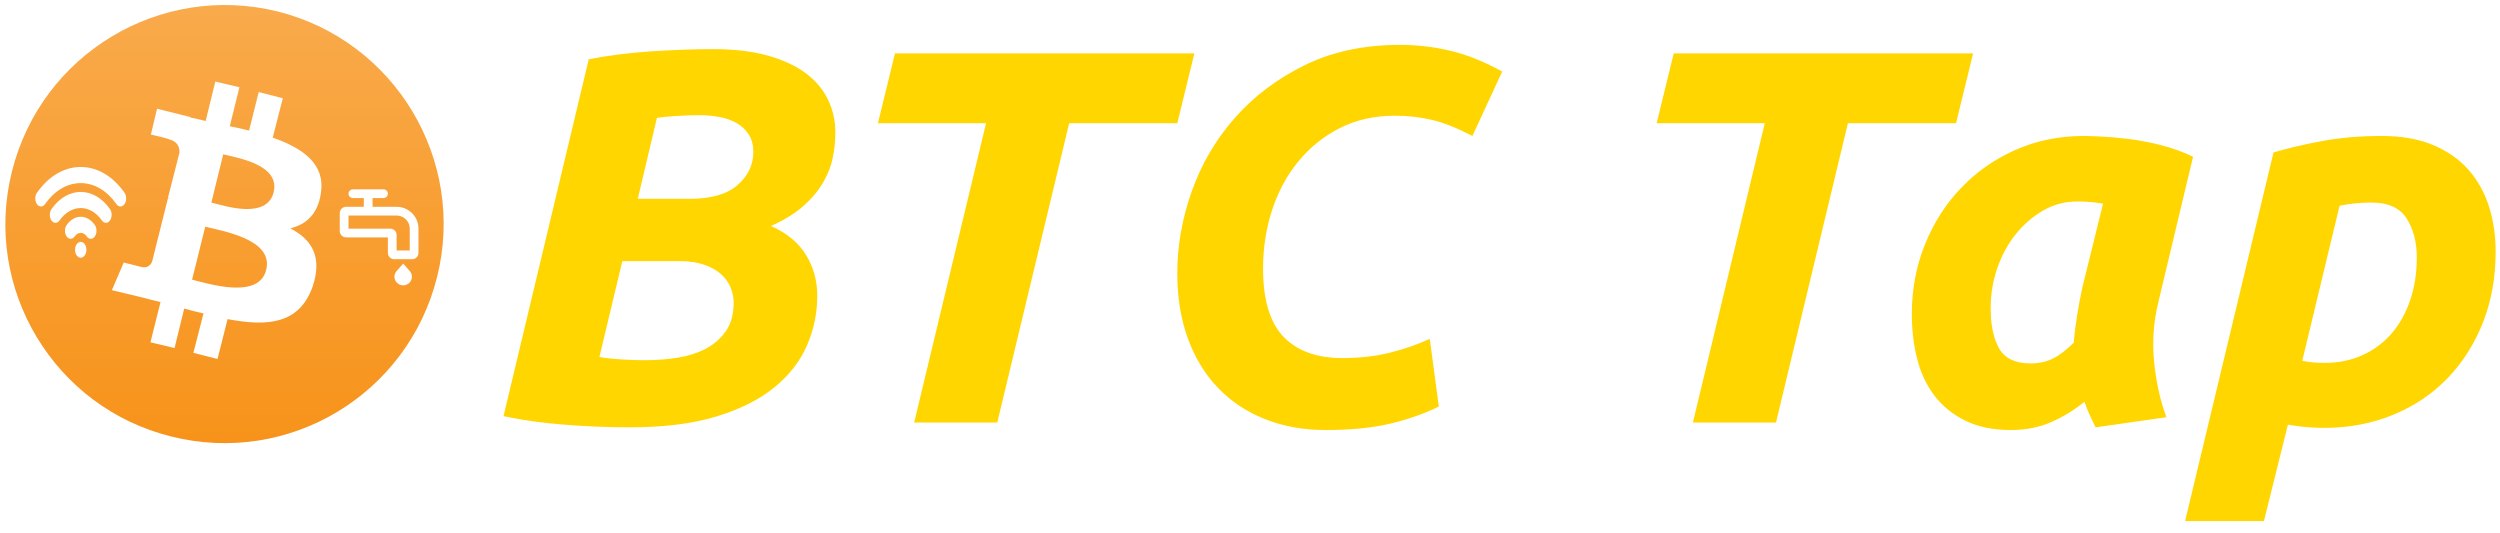
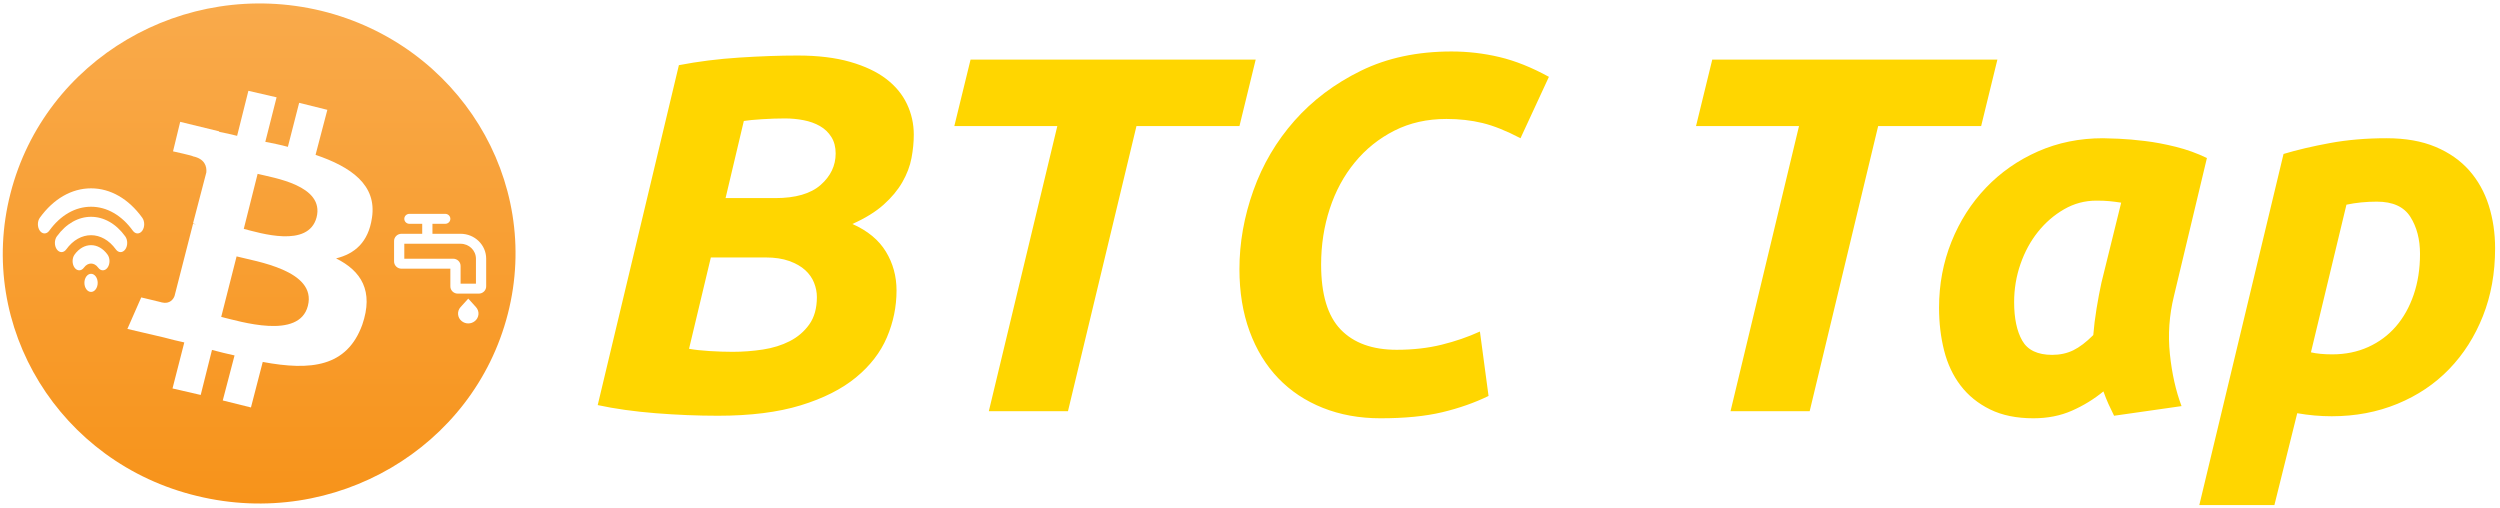
- <svg xmlns="http://www.w3.org/2000/svg" viewBox="0 0 651.869 138.844">
+ <svg xmlns="http://www.w3.org/2000/svg" viewBox="0 0 684.415 139.01">
  <defs>
    <linearGradient id="coin-gradient" x1="0%" y1="0%" x2="0%" y2="100%">
      <stop offset="0" style="stop-color:#f9aa4b" id="stop12" />
      <stop offset="1" style="stop-color:#f7931a" id="stop14" />
    </linearGradient>
  </defs>
-   <g id="svg2" style="" transform="matrix(114.2771, 0, 0, 114.2771, -68123.29, -27824.291)">
+   <g id="svg2" style="" transform="matrix(140.3638, 0, 0, 136.9407, -83675.15, -33343.067)">
    <path id="coin" d="M 597.121 244.113 C 597.054 244.381 596.783 244.544 596.515 244.477 C 596.247 244.411 596.084 244.139 596.151 243.872 C 596.218 243.604 596.489 243.441 596.757 243.507 C 597.025 243.574 597.188 243.846 597.121 244.113 Z" style="fill: url(&quot;#coin-gradient&quot;); stroke-width: 0.016;" />
    <path id="symbol" d="M 596.856 243.921 C 596.866 243.855 596.815 243.819 596.746 243.795 L 596.769 243.705 L 596.714 243.691 L 596.692 243.779 C 596.678 243.775 596.663 243.772 596.648 243.769 L 596.67 243.68 L 596.615 243.667 L 596.593 243.757 C 596.581 243.754 596.569 243.751 596.558 243.749 L 596.558 243.748 L 596.482 243.729 L 596.468 243.788 C 596.468 243.788 596.508 243.797 596.507 243.798 C 596.53 243.803 596.534 243.818 596.533 243.83 L 596.507 243.932 C 596.509 243.933 596.511 243.933 596.513 243.934 C 596.511 243.934 596.509 243.933 596.507 243.933 L 596.471 244.077 C 596.469 244.083 596.462 244.094 596.446 244.09 C 596.447 244.09 596.406 244.08 596.406 244.08 L 596.379 244.143 L 596.45 244.16 C 596.464 244.164 596.477 244.167 596.49 244.17 L 596.467 244.262 L 596.522 244.275 L 596.544 244.185 C 596.559 244.189 596.574 244.193 596.588 244.196 L 596.565 244.286 L 596.62 244.3 L 596.643 244.209 C 596.737 244.227 596.807 244.219 596.837 244.135 C 596.86 244.067 596.835 244.027 596.786 244.002 C 596.822 243.993 596.849 243.97 596.856 243.921 L 596.856 243.921 Z M 596.731 244.097 C 596.714 244.165 596.599 244.128 596.562 244.119 L 596.592 243.998 C 596.629 244.008 596.749 244.026 596.731 244.097 Z M 596.748 243.92 C 596.732 243.982 596.637 243.951 596.606 243.943 L 596.633 243.833 C 596.664 243.841 596.764 243.856 596.748 243.92 L 596.748 243.92 Z" style="fill: rgb(255, 255, 255); stroke-width: 0.016;" />
  </g>
-   <g id="Layer_2" data-name="Layer 2" transform="matrix(0.570272, 0, 0, 0.569538, 85.16758, 48.22718)" style="">
+   <g id="Layer_2" data-name="Layer 2" transform="matrix(0.700452, 0, 0, 0.68249, 103.6804, 57.17778)" style="">
    <path d="M32,10H21V6h5a2,2,0,0,0,0-4H12a2,2,0,0,0,0,4h5v4H9a2.9,2.9,0,0,0-3,3v8a2.9,2.9,0,0,0,3,3H28v7a2.9,2.9,0,0,0,3,3h8a2.9,2.9,0,0,0,3-3V20A10,10,0,0,0,32,10Zm6,20H32V23a2.9,2.9,0,0,0-3-3H10V14H32a6,6,0,0,1,6,6Z" style="fill-rule: nonzero; fill: rgb(255, 255, 255);" />
    <path d="M35,36l-3,3.4a3.9,3.9,0,0,0,.4,5.6,4,4,0,0,0,5.2,0,3.9,3.9,0,0,0,.4-5.6Z" style="fill-rule: nonzero; fill: rgb(255, 255, 255);" />
  </g>
-   <g transform="matrix(0.91047, 0, 0, 0.91047, 1.460329, 0.657803)" style="">
+   <g transform="matrix(1.118309, 0, 0, 1.091036, 0.864724, 0.174354)" style="">
    <path fill-rule="nonzero" fill-opacity="1" d="M 32.901 58.414 C 32.485 58.414 32.069 58.189 31.751 57.738 C 29.014 53.853 25.38 51.714 21.516 51.714 C 17.652 51.714 14.017 53.853 11.281 57.738 C 10.646 58.638 9.615 58.64 8.981 57.738 C 8.345 56.837 8.345 55.374 8.981 54.473 C 12.331 49.716 16.783 47.097 21.516 47.097 C 26.249 47.097 30.7 49.716 34.051 54.473 C 34.686 55.374 34.686 56.837 34.051 57.738 C 33.734 58.189 33.317 58.414 32.901 58.414" style="stroke-width: 1; fill: rgb(255, 255, 255);" />
    <path fill-rule="nonzero" fill-opacity="1" d="M 28.741 63.099 C 28.324 63.099 27.908 62.873 27.591 62.423 C 24.241 57.669 18.791 57.669 15.441 62.423 C 14.806 63.324 13.776 63.324 13.141 62.423 C 12.506 61.522 12.506 60.059 13.141 59.157 C 17.759 52.602 25.273 52.602 29.89 59.157 C 30.526 60.059 30.526 61.522 29.89 62.423 C 29.573 62.873 29.157 63.099 28.741 63.099" style="stroke-width: 1; fill: rgb(255, 255, 255);" />
    <path fill-rule="nonzero" fill-opacity="1" d="M 24.405 67.669 C 23.99 67.669 23.573 67.444 23.256 66.993 C 22.296 65.631 20.735 65.631 19.776 66.993 C 19.141 67.895 18.11 67.895 17.476 66.993 C 16.84 66.092 16.84 64.63 17.476 63.728 C 19.703 60.566 23.328 60.566 25.556 63.728 C 26.191 64.63 26.191 66.092 25.556 66.993 C 25.238 67.444 24.822 67.669 24.405 67.669" style="stroke-width: 1; fill: rgb(255, 255, 255);" />
    <path fill-rule="nonzero" fill-opacity="1" d="M 23.142 70.817 C 23.142 72.071 22.414 73.09 21.516 73.09 C 20.618 73.09 19.889 72.071 19.889 70.817 C 19.889 69.56 20.618 68.543 21.516 68.543 C 22.414 68.543 23.142 69.56 23.142 70.817" style="stroke-width: 1; fill: rgb(255, 255, 255);" />
  </g>
-   <path d="M 164.211 111.428 C 158.655 111.428 152.96 111.196 147.126 110.733 C 141.293 110.27 136.015 109.529 131.292 108.511 L 153.515 15.452 C 158.794 14.434 164.326 13.74 170.114 13.369 C 175.901 12.998 181.202 12.813 186.016 12.813 C 191.572 12.813 196.364 13.392 200.392 14.549 C 204.42 15.707 207.707 17.258 210.254 19.203 C 212.8 21.147 214.698 23.439 215.949 26.078 C 217.198 28.717 217.823 31.518 217.823 34.481 C 217.823 36.518 217.614 38.648 217.198 40.87 C 216.781 43.092 215.948 45.292 214.697 47.468 C 213.448 49.644 211.735 51.704 209.559 53.648 C 207.383 55.592 204.536 57.352 201.017 58.926 C 205.184 60.778 208.24 63.301 210.183 66.495 C 212.128 69.69 213.1 73.232 213.1 77.122 C 213.1 81.566 212.221 85.849 210.462 89.969 C 208.703 94.089 205.878 97.747 201.989 100.942 C 198.1 104.136 193.054 106.682 186.85 108.581 C 180.646 110.479 173.099 111.428 164.211 111.428 Z M 162.265 68.094 L 156.293 93.094 C 157.775 93.372 159.65 93.58 161.918 93.719 C 164.187 93.857 166.294 93.927 168.238 93.927 C 171.016 93.927 173.771 93.719 176.502 93.303 C 179.234 92.886 181.688 92.122 183.864 91.011 C 186.04 89.9 187.823 88.371 189.212 86.427 C 190.6 84.482 191.295 81.982 191.295 78.927 C 191.295 77.631 191.04 76.334 190.53 75.038 C 190.021 73.741 189.211 72.584 188.1 71.566 C 186.989 70.547 185.531 69.714 183.725 69.065 C 181.919 68.417 179.766 68.094 177.266 68.094 L 162.265 68.094 Z M 166.294 51.843 L 179.905 51.843 C 185.461 51.843 189.605 50.639 192.337 48.231 C 195.068 45.823 196.433 42.953 196.433 39.621 C 196.433 37.861 196.04 36.356 195.252 35.106 C 194.466 33.856 193.424 32.861 192.127 32.119 C 190.831 31.379 189.35 30.846 187.683 30.522 C 186.016 30.198 184.303 30.036 182.544 30.036 C 180.599 30.036 178.516 30.106 176.294 30.245 C 174.072 30.384 172.405 30.546 171.293 30.73 L 166.294 51.843 Z M 311.425 13.925 L 306.981 32.119 L 278.785 32.119 L 260.034 110.178 L 238.367 110.178 L 257.117 32.119 L 228.922 32.119 L 233.367 13.925 L 311.425 13.925 Z M 375.171 106.011 C 371.375 107.863 367.162 109.345 362.532 110.456 C 357.902 111.567 352.254 112.122 345.588 112.122 C 339.846 112.122 334.591 111.173 329.823 109.275 C 325.054 107.377 320.98 104.668 317.599 101.15 C 314.22 97.631 311.604 93.349 309.752 88.302 C 307.9 83.255 306.974 77.584 306.974 71.288 C 306.974 64.066 308.248 56.889 310.794 49.759 C 313.34 42.629 317.091 36.263 322.045 30.661 C 326.999 25.06 333.064 20.499 340.24 16.98 C 347.416 13.462 355.68 11.703 365.033 11.703 C 369.477 11.703 373.852 12.212 378.157 13.231 C 382.463 14.249 386.977 16.054 391.699 18.647 L 383.921 35.454 C 380.033 33.416 376.56 32.027 373.504 31.287 C 370.449 30.546 367.162 30.175 363.644 30.175 C 358.365 30.175 353.62 31.24 349.407 33.37 C 345.193 35.5 341.582 38.393 338.573 42.051 C 335.563 45.708 333.272 49.944 331.698 54.76 C 330.124 59.574 329.336 64.667 329.336 70.038 C 329.336 78.186 331.119 84.112 334.684 87.816 C 338.249 91.52 343.365 93.371 350.031 93.371 C 354.476 93.371 358.574 92.908 362.324 91.983 C 366.073 91.057 369.569 89.853 372.81 88.371 L 375.171 106.011 Z M 514.477 13.925 L 510.032 32.119 L 481.837 32.119 L 463.086 110.178 L 441.419 110.178 L 460.169 32.119 L 431.975 32.119 L 436.418 13.925 L 514.477 13.925 Z M 562.811 78.649 C 561.515 83.927 561.145 89.228 561.701 94.552 C 562.256 99.877 563.32 104.622 564.895 108.789 L 546.422 111.428 C 545.867 110.317 545.357 109.252 544.894 108.234 C 544.431 107.215 543.968 106.057 543.505 104.761 C 540.912 106.891 538.042 108.65 534.893 110.039 C 531.745 111.428 528.227 112.122 524.337 112.122 C 519.708 112.122 515.749 111.312 512.462 109.691 C 509.176 108.071 506.491 105.895 504.407 103.164 C 502.324 100.432 500.819 97.237 499.893 93.58 C 498.967 89.923 498.504 86.011 498.504 81.844 C 498.504 75.455 499.638 69.436 501.906 63.788 C 504.175 58.139 507.324 53.209 511.352 48.996 C 515.379 44.782 520.125 41.472 525.588 39.064 C 531.051 36.657 536.977 35.454 543.366 35.454 C 544.199 35.454 545.658 35.5 547.741 35.592 C 549.825 35.684 552.209 35.893 554.894 36.217 C 557.58 36.541 560.404 37.074 563.367 37.814 C 566.33 38.555 569.154 39.574 571.839 40.87 L 562.811 78.649 Z M 548.367 53.092 C 547.162 52.908 546.074 52.769 545.102 52.676 C 544.13 52.583 542.95 52.537 541.561 52.537 C 538.412 52.537 535.472 53.324 532.741 54.899 C 530.009 56.472 527.625 58.532 525.588 61.079 C 523.551 63.625 521.953 66.565 520.796 69.899 C 519.639 73.232 519.06 76.705 519.06 80.316 C 519.06 84.76 519.801 88.279 521.282 90.872 C 522.764 93.464 525.496 94.76 529.477 94.76 C 531.606 94.76 533.528 94.344 535.241 93.511 C 536.954 92.677 538.783 91.289 540.728 89.344 C 540.912 87.029 541.213 84.598 541.63 82.052 C 542.047 79.506 542.487 77.168 542.95 75.038 L 548.367 53.092 Z M 600.314 94.066 C 601.888 94.436 603.833 94.621 606.148 94.621 C 609.759 94.621 613.046 93.95 616.01 92.608 C 618.972 91.265 621.495 89.39 623.578 86.982 C 625.662 84.575 627.282 81.682 628.44 78.301 C 629.597 74.922 630.176 71.195 630.176 67.121 C 630.176 63.14 629.296 59.76 627.537 56.982 C 625.778 54.204 622.722 52.815 618.37 52.815 C 615.407 52.815 612.63 53.093 610.036 53.648 L 600.314 94.066 Z M 650.733 65.593 C 650.733 72.353 649.622 78.534 647.4 84.135 C 645.177 89.737 642.098 94.575 638.162 98.65 C 634.227 102.724 629.505 105.895 623.996 108.163 C 618.486 110.432 612.49 111.567 606.009 111.567 C 602.861 111.567 599.713 111.289 596.564 110.733 L 590.314 135.873 L 569.757 135.873 L 592.814 39.758 C 596.518 38.648 600.754 37.652 605.522 36.772 C 610.292 35.893 615.454 35.454 621.01 35.454 C 626.195 35.454 630.662 36.241 634.413 37.814 C 638.163 39.389 641.241 41.541 643.649 44.272 C 646.057 47.004 647.839 50.199 648.997 53.857 C 650.154 57.514 650.733 61.426 650.733 65.593 Z" style="fill: rgb(255, 214, 0); text-wrap-mode: nowrap;" />
+   <path d="M 196.552 113.817 C 190.996 113.817 185.301 113.585 179.467 113.122 C 173.634 112.659 168.356 111.918 163.633 110.9 L 185.856 17.841 C 191.135 16.823 196.667 16.129 202.455 15.758 C 208.242 15.387 213.543 15.202 218.357 15.202 C 223.913 15.202 228.705 15.781 232.733 16.938 C 236.761 18.096 240.048 19.647 242.595 21.592 C 245.141 23.536 247.039 25.828 248.29 28.467 C 249.539 31.106 250.164 33.907 250.164 36.87 C 250.164 38.907 249.955 41.037 249.539 43.259 C 249.122 45.481 248.289 47.681 247.038 49.857 C 245.789 52.033 244.076 54.093 241.9 56.037 C 239.724 57.981 236.877 59.741 233.358 61.315 C 237.525 63.167 240.581 65.69 242.524 68.884 C 244.469 72.079 245.441 75.621 245.441 79.511 C 245.441 83.955 244.562 88.238 242.803 92.358 C 241.044 96.478 238.219 100.136 234.33 103.331 C 230.441 106.525 225.395 109.071 219.191 110.97 C 212.987 112.868 205.44 113.817 196.552 113.817 Z M 194.606 70.483 L 188.634 95.483 C 190.116 95.761 191.991 95.969 194.259 96.108 C 196.528 96.246 198.635 96.316 200.579 96.316 C 203.357 96.316 206.112 96.108 208.843 95.692 C 211.575 95.275 214.029 94.511 216.205 93.4 C 218.381 92.289 220.164 90.76 221.553 88.816 C 222.941 86.871 223.636 84.371 223.636 81.316 C 223.636 80.02 223.381 78.723 222.871 77.427 C 222.362 76.13 221.552 74.973 220.441 73.955 C 219.33 72.936 217.872 72.103 216.066 71.454 C 214.26 70.806 212.107 70.483 209.607 70.483 L 194.606 70.483 Z M 198.635 54.232 L 212.246 54.232 C 217.802 54.232 221.946 53.028 224.678 50.62 C 227.409 48.212 228.774 45.342 228.774 42.01 C 228.774 40.25 228.381 38.745 227.593 37.495 C 226.807 36.245 225.765 35.25 224.468 34.508 C 223.172 33.768 221.691 33.235 220.024 32.911 C 218.357 32.587 216.644 32.425 214.885 32.425 C 212.94 32.425 210.857 32.495 208.635 32.634 C 206.413 32.773 204.746 32.935 203.634 33.119 L 198.635 54.232 Z M 343.766 16.314 L 339.322 34.508 L 311.126 34.508 L 292.375 112.567 L 270.708 112.567 L 289.458 34.508 L 261.263 34.508 L 265.708 16.314 L 343.766 16.314 Z M 407.512 108.4 C 403.716 110.252 399.503 111.734 394.873 112.845 C 390.243 113.956 384.595 114.511 377.929 114.511 C 372.187 114.511 366.932 113.562 362.164 111.664 C 357.395 109.766 353.321 107.057 349.94 103.539 C 346.561 100.02 343.945 95.738 342.093 90.691 C 340.241 85.644 339.315 79.973 339.315 73.677 C 339.315 66.455 340.589 59.278 343.135 52.148 C 345.681 45.018 349.432 38.652 354.386 33.05 C 359.34 27.449 365.405 22.888 372.581 19.369 C 379.757 15.851 388.021 14.092 397.374 14.092 C 401.818 14.092 406.193 14.601 410.498 15.62 C 414.804 16.638 419.318 18.443 424.04 21.036 L 416.262 37.843 C 412.374 35.805 408.901 34.416 405.845 33.676 C 402.79 32.935 399.503 32.564 395.985 32.564 C 390.706 32.564 385.961 33.629 381.748 35.759 C 377.534 37.889 373.923 40.782 370.914 44.44 C 367.904 48.097 365.613 52.333 364.039 57.149 C 362.465 61.963 361.677 67.056 361.677 72.427 C 361.677 80.575 363.46 86.501 367.025 90.205 C 370.59 93.909 375.706 95.76 382.372 95.76 C 386.817 95.76 390.915 95.297 394.665 94.372 C 398.414 93.446 401.91 92.242 405.151 90.76 L 407.512 108.4 Z M 546.818 16.314 L 542.373 34.508 L 514.178 34.508 L 495.427 112.567 L 473.76 112.567 L 492.51 34.508 L 464.316 34.508 L 468.759 16.314 L 546.818 16.314 Z M 595.152 81.038 C 593.856 86.316 593.486 91.617 594.042 96.941 C 594.597 102.266 595.661 107.011 597.236 111.178 L 578.763 113.817 C 578.208 112.706 577.698 111.641 577.235 110.623 C 576.772 109.604 576.309 108.446 575.846 107.15 C 573.253 109.28 570.383 111.039 567.234 112.428 C 564.086 113.817 560.568 114.511 556.678 114.511 C 552.049 114.511 548.09 113.701 544.803 112.08 C 541.517 110.46 538.832 108.284 536.748 105.553 C 534.665 102.821 533.16 99.626 532.234 95.969 C 531.308 92.312 530.845 88.4 530.845 84.233 C 530.845 77.844 531.979 71.825 534.247 66.177 C 536.516 60.528 539.665 55.598 543.693 51.385 C 547.72 47.171 552.466 43.861 557.929 41.453 C 563.392 39.046 569.318 37.843 575.707 37.843 C 576.54 37.843 577.999 37.889 580.082 37.981 C 582.166 38.073 584.55 38.282 587.235 38.606 C 589.921 38.93 592.745 39.463 595.708 40.203 C 598.671 40.944 601.495 41.963 604.18 43.259 L 595.152 81.038 Z M 580.708 55.481 C 579.503 55.297 578.415 55.158 577.443 55.065 C 576.471 54.972 575.291 54.926 573.902 54.926 C 570.753 54.926 567.813 55.713 565.082 57.288 C 562.35 58.861 559.966 60.921 557.929 63.468 C 555.892 66.014 554.294 68.954 553.137 72.288 C 551.98 75.621 551.401 79.094 551.401 82.705 C 551.401 87.149 552.142 90.668 553.623 93.261 C 555.105 95.853 557.837 97.149 561.818 97.149 C 563.947 97.149 565.869 96.733 567.582 95.9 C 569.295 95.066 571.124 93.678 573.069 91.733 C 573.253 89.418 573.554 86.987 573.971 84.441 C 574.388 81.895 574.828 79.557 575.291 77.427 L 580.708 55.481 Z M 632.655 96.455 C 634.229 96.825 636.174 97.01 638.489 97.01 C 642.1 97.01 645.387 96.339 648.351 94.997 C 651.313 93.654 653.836 91.779 655.919 89.371 C 658.003 86.964 659.623 84.071 660.781 80.69 C 661.938 77.311 662.517 73.584 662.517 69.51 C 662.517 65.529 661.637 62.149 659.878 59.371 C 658.119 56.593 655.063 55.204 650.711 55.204 C 647.748 55.204 644.971 55.482 642.377 56.037 L 632.655 96.455 Z M 683.074 67.982 C 683.074 74.742 681.963 80.923 679.741 86.524 C 677.518 92.126 674.439 96.964 670.503 101.039 C 666.568 105.113 661.846 108.284 656.337 110.552 C 650.827 112.821 644.831 113.956 638.35 113.956 C 635.202 113.956 632.054 113.678 628.905 113.122 L 622.655 138.262 L 602.098 138.262 L 625.155 42.147 C 628.859 41.037 633.095 40.041 637.863 39.161 C 642.633 38.282 647.795 37.843 653.351 37.843 C 658.536 37.843 663.003 38.63 666.754 40.203 C 670.504 41.778 673.582 43.93 675.99 46.661 C 678.398 49.393 680.18 52.588 681.338 56.246 C 682.495 59.903 683.074 63.815 683.074 67.982 Z" style="fill: rgb(255, 214, 0); text-wrap-mode: nowrap; stroke-width: 1;" />
</svg>
